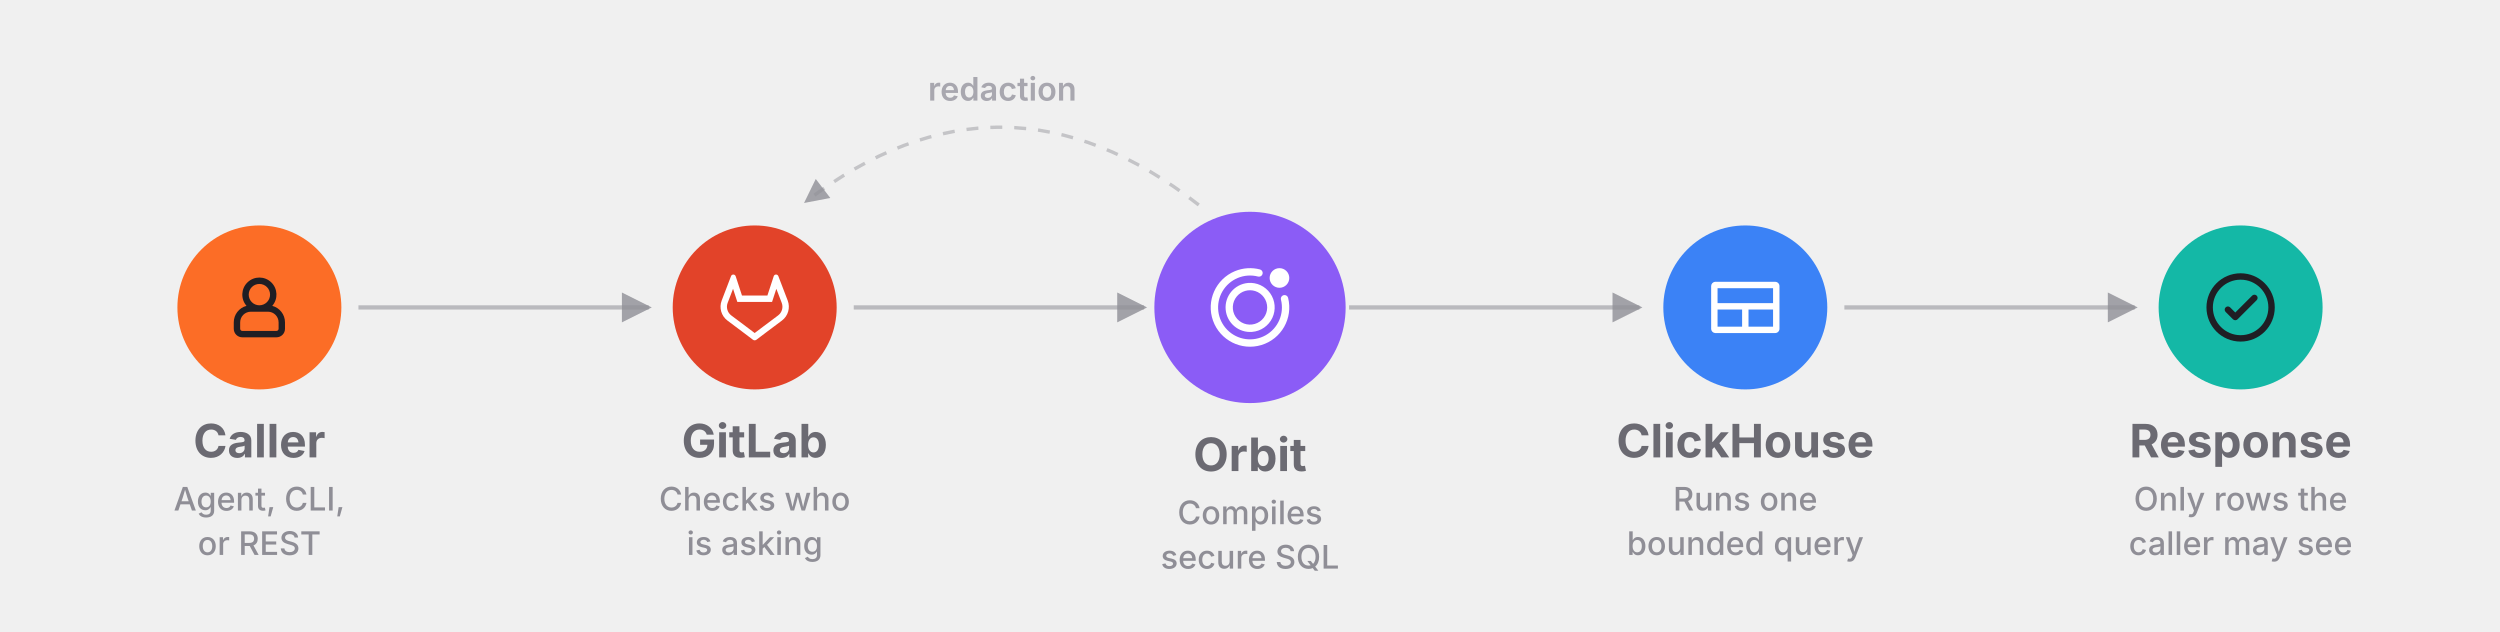
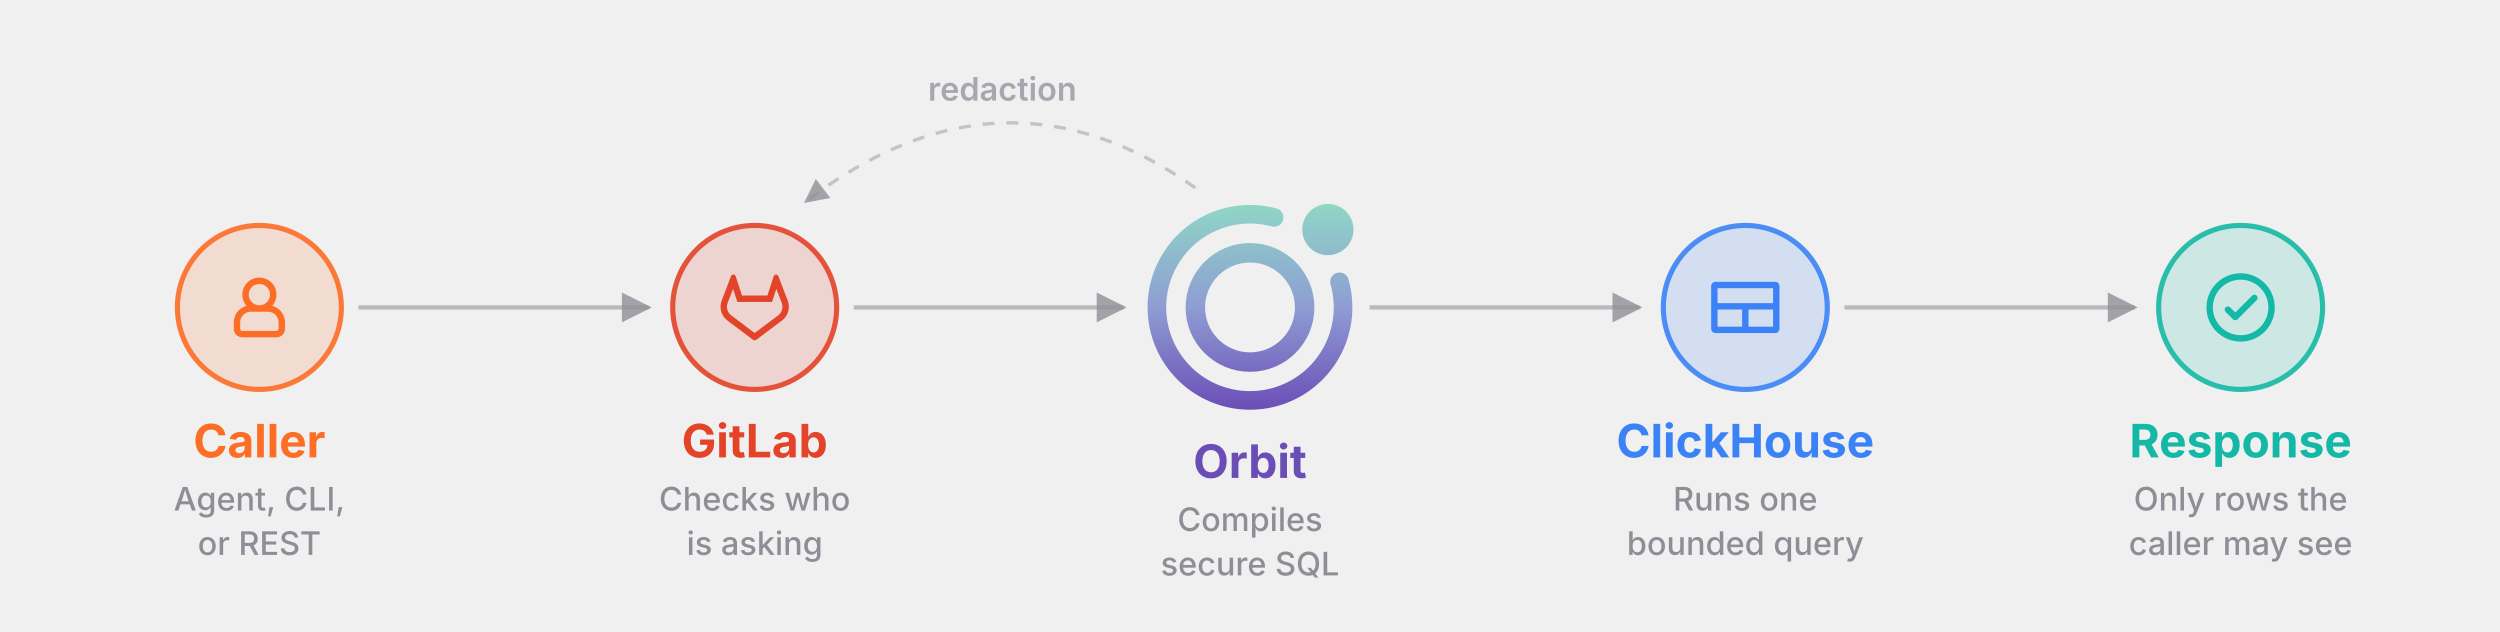
<svg xmlns="http://www.w3.org/2000/svg" viewBox="-150 -180 1460 370" width="720" height="182" font-family="'GitLab Sans', Inter, -apple-system, BlinkMacSystemFont, 'Segoe UI', Roboto, Arial, sans-serif">
  <defs>
+     <linearGradient id="logo" gradientUnits="userSpaceOnUse" x1="0" y1="-60" x2="0" y2="60">
+       <stop offset="0.0" stop-color="#8FD6C6" />
+       <stop offset="0.5" stop-color="#8E9DD3" />
+       <stop offset="1.0" stop-color="#6B4DB6" />
+     </linearGradient>
    <symbol viewBox="0 0 16 16" id="i-check-circle">
      <path fill-rule="evenodd" clip-rule="evenodd" d="M14.5 8a6.5 6.5 0 1 1-13 0 6.5 6.5 0 0 1 13 0zM16 8A8 8 0 1 1 0 8a8 8 0 0 1 16 0zm-4.22-1.72a.75.75 0 0 0-1.06-1.06L6.75 9.19 5.53 7.97a.75.75 0 0 0-1.06 1.06l1.75 1.75a.75.75 0 0 0 1.06 0l4.5-4.5z" />
-     </symbol>
-     <symbol viewBox="0 0 16 16" id="i-orbit">
-       <path d="M4.938.61a8 8 0 0 1 5.113-.342.75.75 0 0 1-.385 1.449 6.502 6.502 0 0 0-6.297 10.845 6.5 6.5 0 0 0 10.939-6.133.75.75 0 1 1 1.455-.363A8 8 0 1 1 4.938.61zm2.634 2.409a5 5 0 1 1 .858 9.963 5 5 0 0 1-.858-9.963zm1.486 1.645a3.501 3.501 0 0 0-3.736 1.082 3.5 3.5 0 1 0 3.736-1.082zM14 0a2 2 0 1 1 0 4 2 2 0 0 1 0-4z" />
    </symbol>
    <symbol viewBox="0 0 16 16" id="i-table">
      <path d="M15 2a1 1 0 0 1 1 1v10a1 1 0 0 1-1 1H1l-.103-.005a1 1 0 0 1-.892-.893L0 13V3a1 1 0 0 1 .897-.995L1 2h14zM1.5 8.5v4h5.75v-4H1.5zm7.25 0v4h5.75v-4H8.75zM1.5 7h13V3.5h-13V7z" />
    </symbol>
    <symbol viewBox="0 0 16 16" id="i-tanuki">
      <path fill-rule="evenodd" clip-rule="evenodd" d="M14.329 6.922l-.02-.053-1.239-3.232-.668 2.044-.337 1.035H3.936L3.598 5.68l-.667-2.043-1.24 3.237-.005.01-.004.01-.018.045a2.543 2.543 0 0 0 .848 2.93l.005.004.01.008.01.008.009.006 3.302 2.474.004.004 1.644 1.242.5.379.501-.379 1.644-1.242.006-.004 3.325-2.489.007-.005.009-.007a2.543 2.543 0 0 0 .844-2.939l-.003-.008zm.053 4.152l-3.337 2.497-1.643 1.242-.999.755a.675.675 0 0 1-.813 0l-.999-.755-1.643-1.242-3.313-2.483-.018-.014-.008-.006A4.043 4.043 0 0 1 .267 6.395l.023-.057 1.9-4.963.013-.033.081-.212.023-.06.158-.413A.565.565 0 0 1 2.941.3a.576.576 0 0 1 .613.415l.134.41.005.017.078.239.011.033 1.242 3.802h5.953l1.241-3.802.011-.033.078-.24.006-.016.133-.41a.575.575 0 0 1 1.088-.058l.157.409.025.064.08.211.013.033 1.903 4.963.022.058a4.043 4.043 0 0 1-1.343 4.671l-.01.008z" />
    </symbol>
    <symbol viewBox="0 0 16 16" id="i-user">
      <path fill-rule="evenodd" clip-rule="evenodd" d="M10.5 5a2.5 2.5 0 1 1-5 0 2.5 2.5 0 0 1 5 0zm.514 2.63a4 4 0 1 0-6.028 0A4.002 4.002 0 0 0 2 11.5V13a2 2 0 0 0 2 2h8a2 2 0 0 0 2-2v-1.5a4.002 4.002 0 0 0-2.986-3.87zM8 9H6a2.5 2.5 0 0 0-2.5 2.5V13a.5.5 0 0 0 .5.5h8a.5.5 0 0 0 .5-.5v-1.5A2.5 2.5 0 0 0 10 9H8z" />
    </symbol>
    <marker id="arrow" viewBox="0 0 10 10" refX="9" refY="5" markerWidth="7" markerHeight="7" orient="auto-start-reverse">
      <path d="M0,0 L10,5 L0,10 z" fill="#8f8e96" fill-opacity="0.8" />
    </marker>
    <mask id="knockout" maskUnits="userSpaceOnUse" x="-150" y="-180" width="1460" height="370">
      <rect x="-150" y="-180" width="1460" height="370" fill="white" />
      <rect x="380.12" y="-142.25" width="109.76" height="28.5" rx="6" fill="black" />
      <rect x="-52.36" y="57.75" width="104.72" height="40.5" rx="6" fill="black" />
      <rect x="-65.52" y="97.75" width="131.04" height="28.5" rx="6" fill="black" />
      <rect x="-44.24" y="123.75" width="88.48" height="28.5" rx="6" fill="black" />
      <rect x="237.64" y="57.75" width="104.72" height="40.5" rx="6" fill="black" />
      <rect x="229.8" y="97.75" width="120.4" height="28.5" rx="6" fill="black" />
      <rect x="235.12" y="123.75" width="109.76" height="28.5" rx="6" fill="black" />
-       <rect x="535.2" y="65.75" width="89.6" height="40.5" rx="6" fill="black" />
-       <rect x="530.44" y="105.75" width="99.12" height="28.5" rx="6" fill="black" />
-       <rect x="519.8" y="131.75" width="120.4" height="28.5" rx="6" fill="black" />
+       <rect x="535.2" y="69.75" width="89.6" height="40.5" rx="6" fill="black" />
+       <rect x="530.44" y="109.75" width="99.12" height="28.5" rx="6" fill="black" />
+       <rect x="519.8" y="135.75" width="120.4" height="28.5" rx="6" fill="black" />
      <rect x="787.4" y="57.75" width="165.2" height="40.5" rx="6" fill="black" />
      <rect x="820.44" y="97.75" width="99.12" height="28.5" rx="6" fill="black" />
      <rect x="793.84" y="123.75" width="152.32" height="28.5" rx="6" fill="black" />
      <rect x="1092.52" y="57.75" width="134.96" height="40.5" rx="6" fill="black" />
      <rect x="1083.84" y="97.75" width="152.32" height="28.5" rx="6" fill="black" />
      <rect x="1078.52" y="123.75" width="162.96" height="28.5" rx="6" fill="black" />
    </mask>
  </defs>
  <g mask="url(#knockout)">
    <path d="M58,0 L228,0" fill="none" stroke="#8f8e96" stroke-opacity="0.55" stroke-width="2.5" marker-end="url(#arrow)" />
-     <path d="M348,0 L518,0" fill="none" stroke="#8f8e96" stroke-opacity="0.55" stroke-width="2.5" marker-end="url(#arrow)" />
-     <path d="M638,0 L808,0" fill="none" stroke="#8f8e96" stroke-opacity="0.55" stroke-width="2.5" marker-end="url(#arrow)" />
+     <path d="M348,0 L506,0" fill="none" stroke="#8f8e96" stroke-opacity="0.55" stroke-width="2.5" marker-end="url(#arrow)" />
+     <path d="M650,0 L808,0" fill="none" stroke="#8f8e96" stroke-opacity="0.55" stroke-width="2.5" marker-end="url(#arrow)" />
    <path d="M928,0 L1098,0" fill="none" stroke="#8f8e96" stroke-opacity="0.55" stroke-width="2.5" marker-end="url(#arrow)" />
-     <path d="M550,-60 Q435.0,-150 320,-62" fill="none" stroke="#8f8e96" stroke-opacity="0.45" stroke-width="2" stroke-dasharray="7 7" marker-end="url(#arrow)" />
+     <path d="M548,-70 Q435,-150 320,-62" fill="none" stroke="#8f8e96" stroke-opacity="0.45" stroke-width="2" stroke-dasharray="7 7" marker-end="url(#arrow)" />
  </g>
-   <circle cx="0" cy="0" r="48" fill="#FC6D26" />
-   <use href="#i-user" x="-20.0" y="-20.0" width="40" height="40" style="fill:#1f1e24" />
-   <circle cx="290" cy="0" r="48" fill="#E24329" />
-   <use href="#i-tanuki" x="270.0" y="-20.0" width="40" height="40" style="fill:#ffffff" />
-   <circle cx="580" cy="0" r="56" fill="#8B5CF6" />
-   <use href="#i-orbit" x="557.0" y="-23.0" width="46" height="46" style="fill:#ffffff" />
-   <circle cx="870" cy="0" r="48" fill="#3B82F6" />
-   <use href="#i-table" x="850.0" y="-20.0" width="40" height="40" style="fill:#ffffff" />
-   <circle cx="1160" cy="0" r="48" fill="#14B8A6" />
-   <use href="#i-check-circle" x="1140.0" y="-20.0" width="40" height="40" style="fill:#1f1e24" />
-   <text x="435.0" y="-128" font-size="19" font-weight="600" fill="#a8a7af" text-anchor="middle" dominant-baseline="central">redaction</text>
-   <text x="0" y="78" font-size="27" font-weight="650" fill="#6b6a72" text-anchor="middle" dominant-baseline="central">Caller</text>
+   <circle cx="0" cy="0" r="48" fill="#FC6D26" fill-opacity="0.16" stroke="#FC6D26" stroke-opacity="0.9" stroke-width="3" />
+   <use href="#i-user" x="-20.0" y="-20.0" width="40" height="40" style="fill:#FC6D26" />
+   <circle cx="290" cy="0" r="48" fill="#E24329" fill-opacity="0.16" stroke="#E24329" stroke-opacity="0.9" stroke-width="3" />
+   <use href="#i-tanuki" x="270.0" y="-20.0" width="40" height="40" style="fill:#E24329" />
+   <circle cx="580" cy="0" r="32.0" fill="none" stroke="url(#logo)" stroke-width="11.4" />
+   <path d="M632.4,-15.0 A54.5,54.5 0 1 1 594.1,-52.7" fill="none" stroke="url(#logo)" stroke-width="10.9" stroke-linecap="round" />
+   <circle cx="625.6" cy="-45.6" r="15.0" fill="url(#logo)" />
+   <circle cx="870" cy="0" r="48" fill="#3B82F6" fill-opacity="0.16" stroke="#3B82F6" stroke-opacity="0.9" stroke-width="3" />
+   <use href="#i-table" x="850.0" y="-20.0" width="40" height="40" style="fill:#3B82F6" />
+   <circle cx="1160" cy="0" r="48" fill="#14B8A6" fill-opacity="0.16" stroke="#14B8A6" stroke-opacity="0.9" stroke-width="3" />
+   <use href="#i-check-circle" x="1140.0" y="-20.0" width="40" height="40" style="fill:#14B8A6" />
+   <text x="435" y="-128" font-size="19" font-weight="600" fill="#a8a7af" text-anchor="middle" dominant-baseline="central">redaction</text>
+   <text x="0" y="78" font-size="27" font-weight="650" fill="#FC6D26" text-anchor="middle" dominant-baseline="central">Caller</text>
  <text x="0" y="112" font-size="19" font-weight="450" fill="#8f8e96" text-anchor="middle" dominant-baseline="central">Agent, CLI,</text>
  <text x="0" y="138" font-size="19" font-weight="450" fill="#8f8e96" text-anchor="middle" dominant-baseline="central">or REST</text>
-   <text x="290" y="78" font-size="27" font-weight="650" fill="#6b6a72" text-anchor="middle" dominant-baseline="central">GitLab</text>
+   <text x="290" y="78" font-size="27" font-weight="650" fill="#E24329" text-anchor="middle" dominant-baseline="central">GitLab</text>
  <text x="290" y="112" font-size="19" font-weight="450" fill="#8f8e96" text-anchor="middle" dominant-baseline="central">Checks who</text>
  <text x="290" y="138" font-size="19" font-weight="450" fill="#8f8e96" text-anchor="middle" dominant-baseline="central">is asking</text>
-   <text x="580" y="86" font-size="27" font-weight="650" fill="#6b6a72" text-anchor="middle" dominant-baseline="central">Orbit</text>
-   <text x="580" y="120" font-size="19" font-weight="450" fill="#8f8e96" text-anchor="middle" dominant-baseline="central">Compiles</text>
-   <text x="580" y="146" font-size="19" font-weight="450" fill="#8f8e96" text-anchor="middle" dominant-baseline="central">secure SQL</text>
-   <text x="870" y="78" font-size="27" font-weight="650" fill="#6b6a72" text-anchor="middle" dominant-baseline="central">ClickHouse</text>
+   <text x="580" y="90" font-size="27" font-weight="650" fill="#6B4DB6" text-anchor="middle" dominant-baseline="central">Orbit</text>
+   <text x="580" y="124" font-size="19" font-weight="450" fill="#8f8e96" text-anchor="middle" dominant-baseline="central">Compiles</text>
+   <text x="580" y="150" font-size="19" font-weight="450" fill="#8f8e96" text-anchor="middle" dominant-baseline="central">secure SQL</text>
+   <text x="870" y="78" font-size="27" font-weight="650" fill="#3B82F6" text-anchor="middle" dominant-baseline="central">ClickHouse</text>
  <text x="870" y="112" font-size="19" font-weight="450" fill="#8f8e96" text-anchor="middle" dominant-baseline="central">Runs one</text>
  <text x="870" y="138" font-size="19" font-weight="450" fill="#8f8e96" text-anchor="middle" dominant-baseline="central">bounded query</text>
-   <text x="1160" y="78" font-size="27" font-weight="650" fill="#6b6a72" text-anchor="middle" dominant-baseline="central">Response</text>
+   <text x="1160" y="78" font-size="27" font-weight="650" fill="#14B8A6" text-anchor="middle" dominant-baseline="central">Response</text>
  <text x="1160" y="112" font-size="19" font-weight="450" fill="#8f8e96" text-anchor="middle" dominant-baseline="central">Only rows the</text>
  <text x="1160" y="138" font-size="19" font-weight="450" fill="#8f8e96" text-anchor="middle" dominant-baseline="central">caller may see</text>
</svg>
